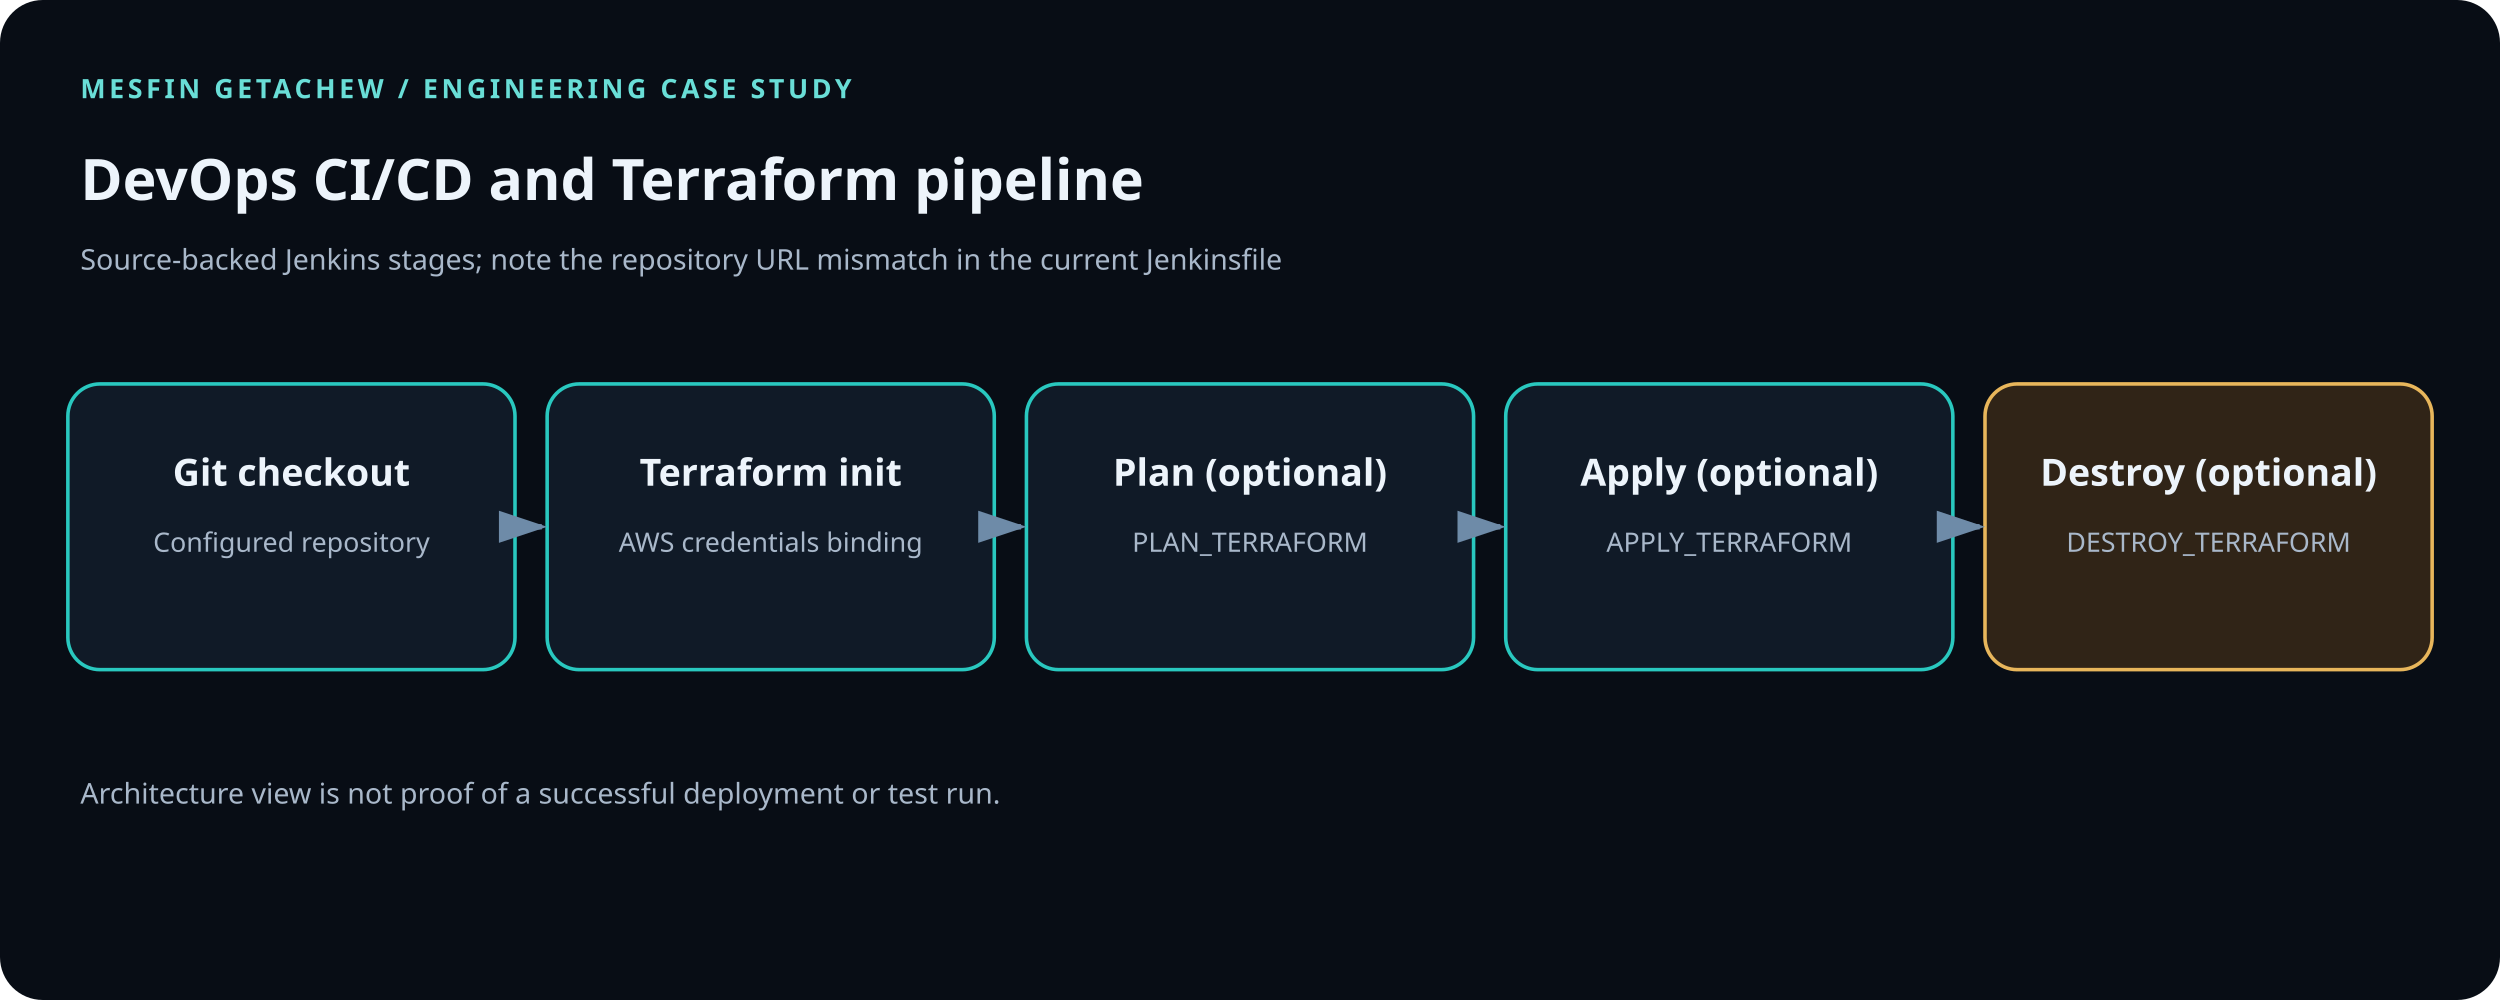
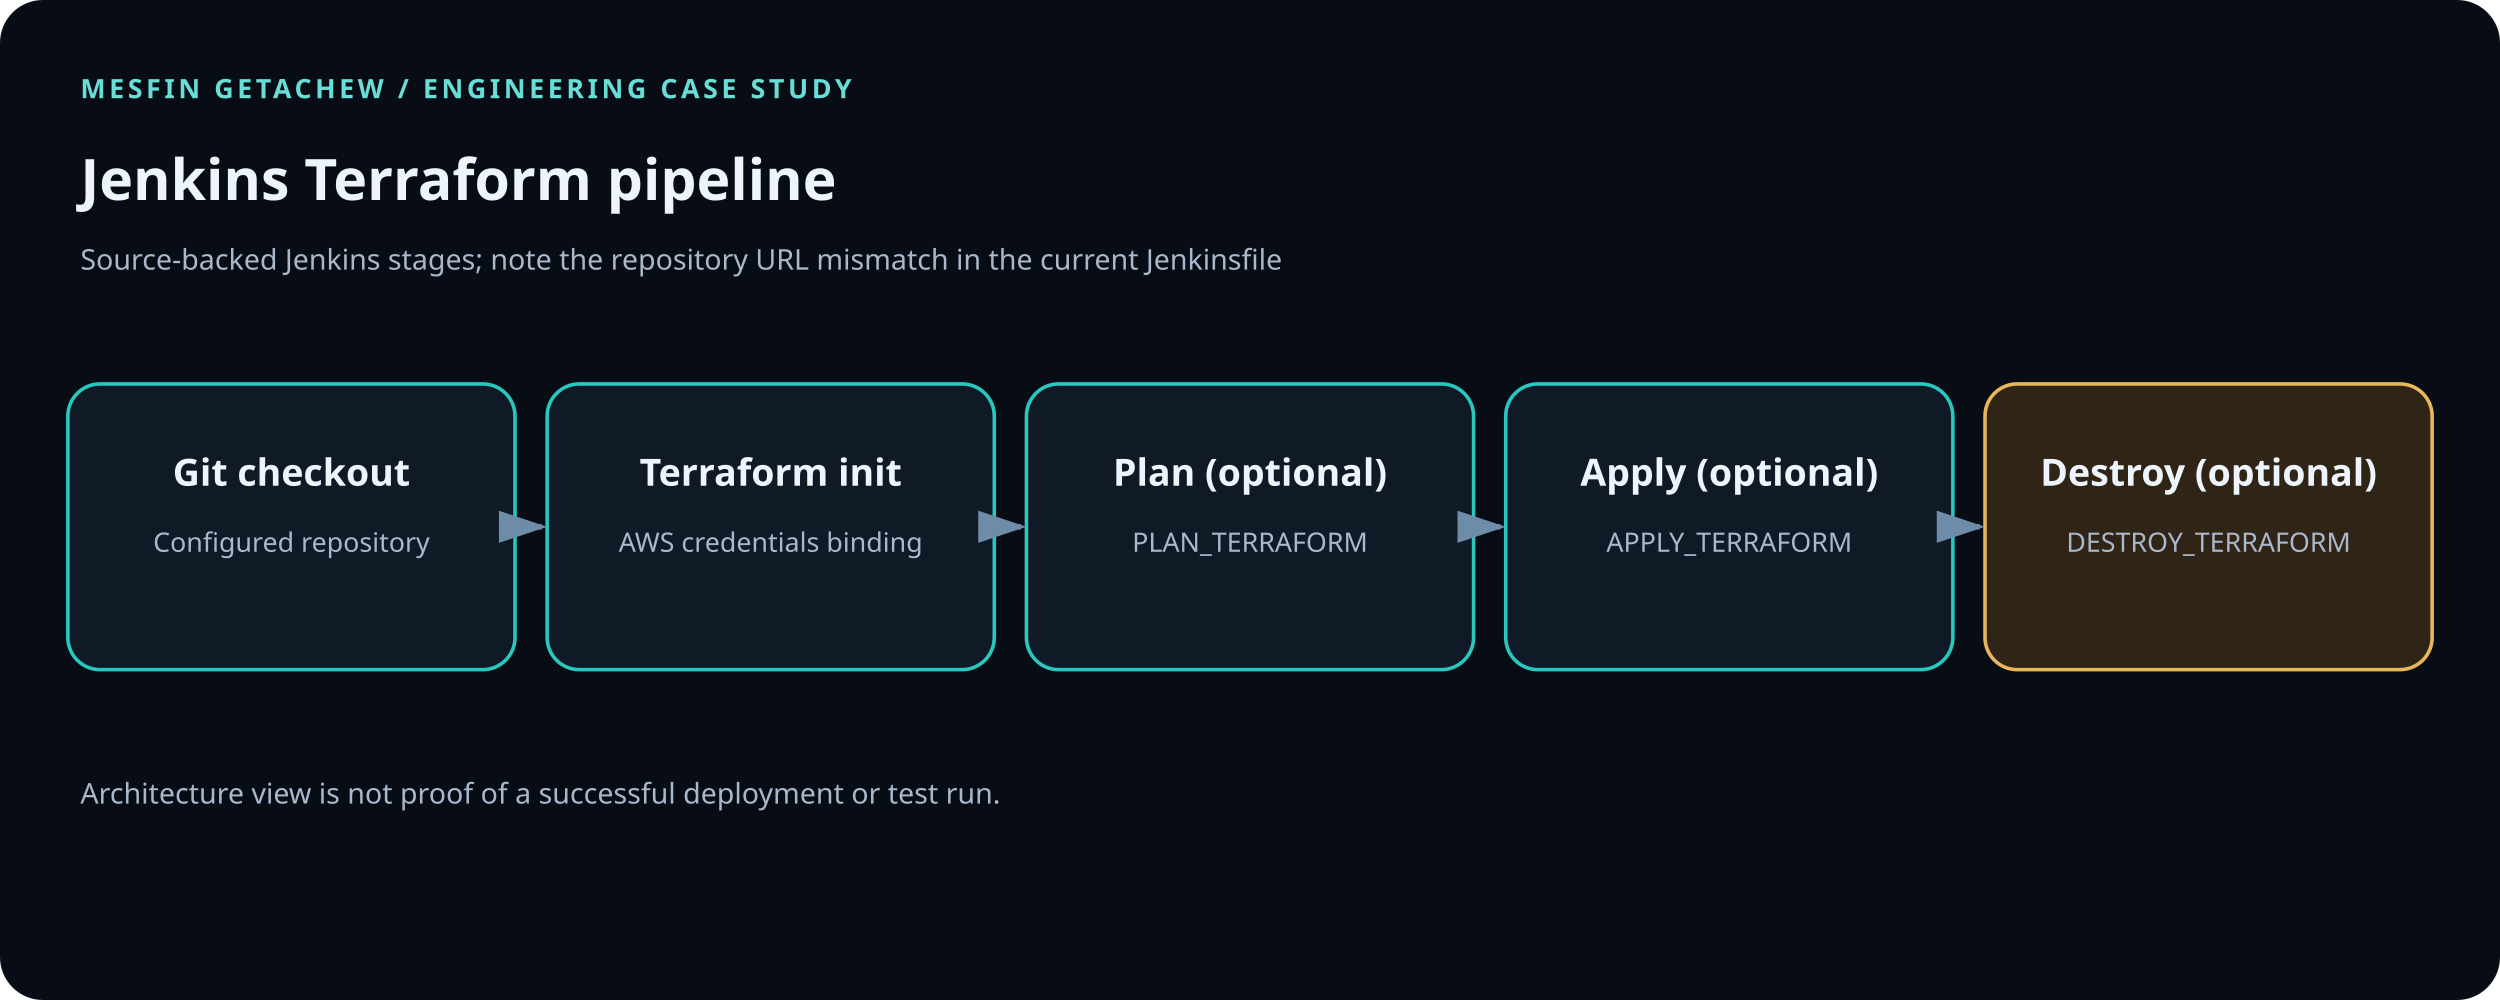
<svg xmlns="http://www.w3.org/2000/svg" viewBox="0 0 1400 560" role="img" aria-labelledby="title desc">
  <defs>
    <style>.bg{fill:#080d15}.txt{font:600 21px system-ui,sans-serif;fill:#edf4fb}.sub{font:15px system-ui,sans-serif;fill:#a9b8ca}.eyebrow{font:700 15px system-ui,sans-serif;letter-spacing:2px;fill:#69ded7}.note{font:16px system-ui,sans-serif;fill:#a9b8ca}</style>
    <marker id="arrow" markerWidth="10" markerHeight="10" refX="8" refY="3" orient="auto">
      <path d="M0,0 L0,6 L9,3 z" fill="#6e8ba8" />
    </marker>
  </defs>
  <rect class="bg" width="1400" height="560" rx="24" />
  <text x="45" y="55" class="eyebrow">MESFIN GETACHEW / ENGINEERING CASE STUDY</text>
-   <text x="45" y="112" class="txt" style="font-size:32px">DevOps CI/CD and Terraform pipeline</text>
+   <text x="45" y="112" class="txt" style="font-size:32px">Jenkins Terraform pipeline</text>
  <text x="45" y="151" class="note">Source-backed Jenkins stages; note the repository URL mismatch in the current Jenkinsfile</text>
  <rect x="38" y="215" width="250.4" height="160" rx="18" fill="#101a27" stroke="#29c8bf" stroke-width="2" />
  <text x="163.2" y="272" class="txt" text-anchor="middle">Git checkout</text>
  <text x="163.2" y="309" class="sub" text-anchor="middle">Configured repository</text>
  <rect x="306.4" y="215" width="250.4" height="160" rx="18" fill="#101a27" stroke="#29c8bf" stroke-width="2" />
  <text x="431.6" y="272" class="txt" text-anchor="middle">Terraform init</text>
  <text x="431.6" y="309" class="sub" text-anchor="middle">AWS credentials binding</text>
  <rect x="574.8" y="215" width="250.4" height="160" rx="18" fill="#101a27" stroke="#29c8bf" stroke-width="2" />
  <text x="700" y="272" class="txt" text-anchor="middle">Plan (optional)</text>
  <text x="700" y="309" class="sub" text-anchor="middle">PLAN_TERRAFORM</text>
  <rect x="843.2" y="215" width="250.4" height="160" rx="18" fill="#101a27" stroke="#29c8bf" stroke-width="2" />
  <text x="968.4" y="272" class="txt" text-anchor="middle">Apply (optional)</text>
  <text x="968.4" y="309" class="sub" text-anchor="middle">APPLY_TERRAFORM</text>
  <rect x="1111.6" y="215" width="250.4" height="160" rx="18" fill="#302417" stroke="#e8b65b" stroke-width="2" />
  <text x="1236.8" y="272" class="txt" text-anchor="middle">Destroy (optional)</text>
  <text x="1236.8" y="309" class="sub" text-anchor="middle">DESTROY_TERRAFORM</text>
  <path d="M290.4 295 h13" stroke="#6e8ba8" stroke-width="3" fill="none" marker-end="url(#arrow)" />
  <path d="M558.8 295 h13" stroke="#6e8ba8" stroke-width="3" fill="none" marker-end="url(#arrow)" />
  <path d="M827.2 295 h13" stroke="#6e8ba8" stroke-width="3" fill="none" marker-end="url(#arrow)" />
  <path d="M1095.6 295 h13" stroke="#6e8ba8" stroke-width="3" fill="none" marker-end="url(#arrow)" />
  <text x="45" y="450" class="note">Architecture view is not proof of a successful deployment or test run.</text>
</svg>
